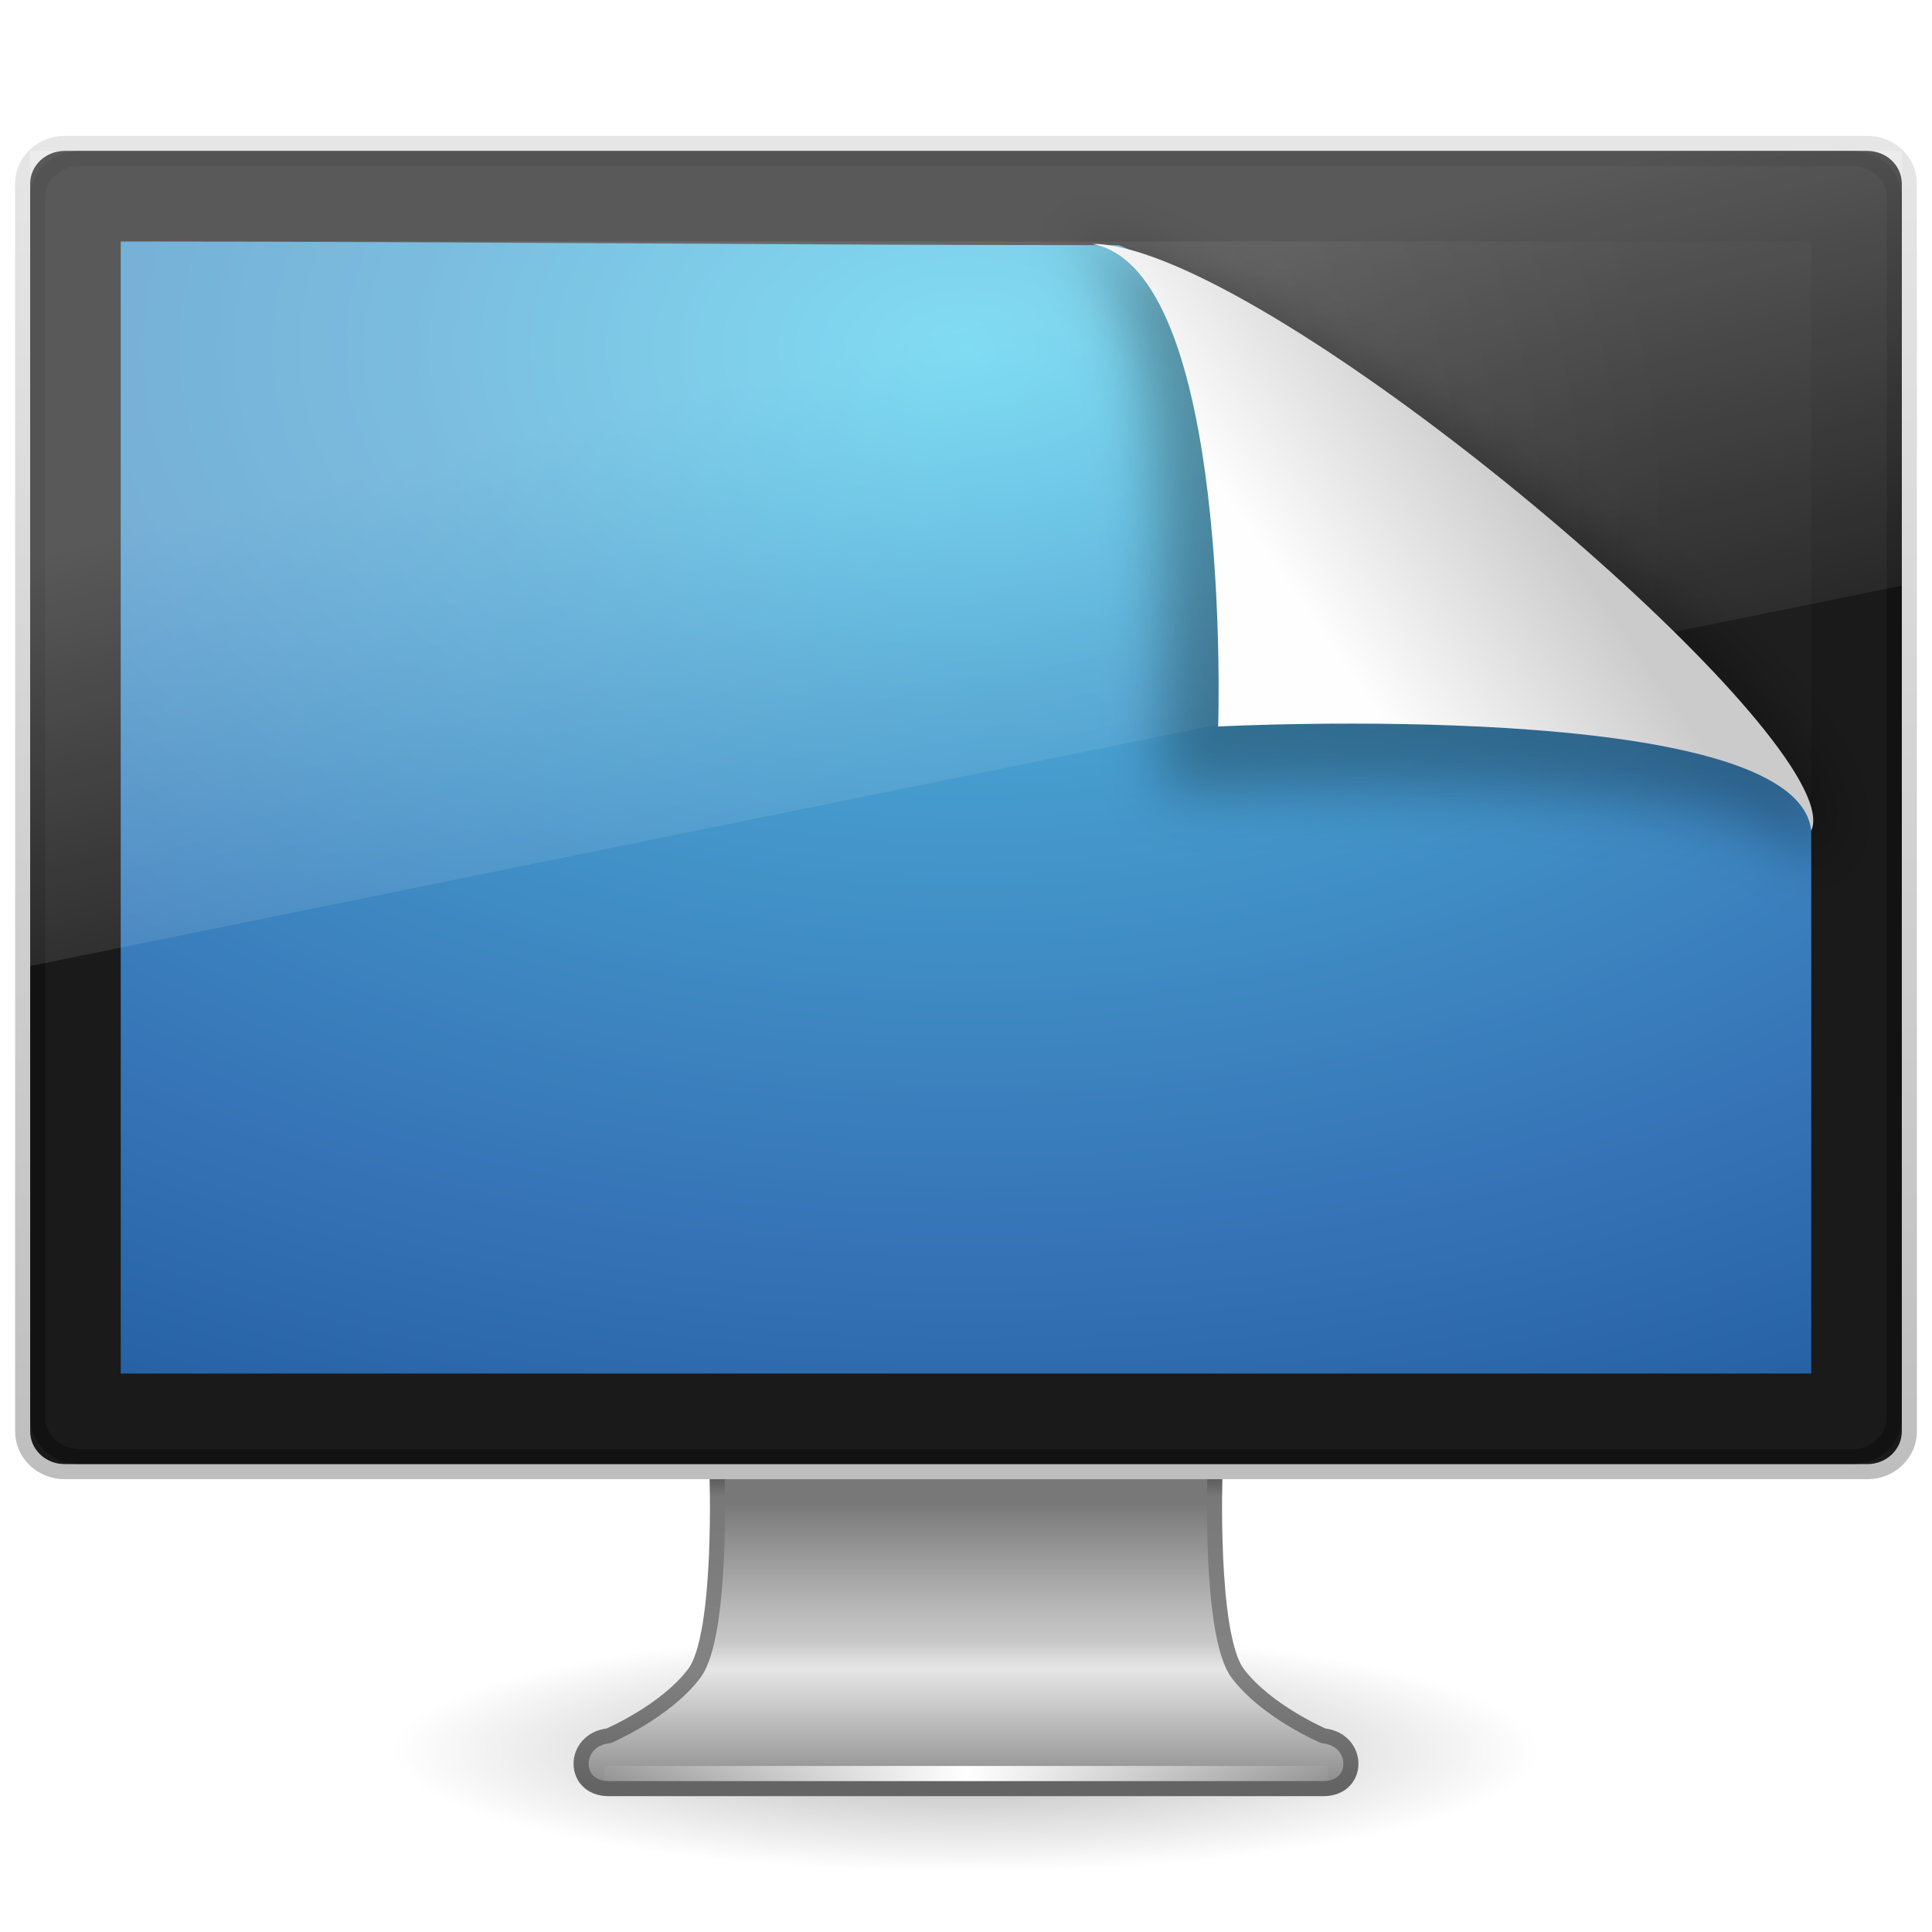
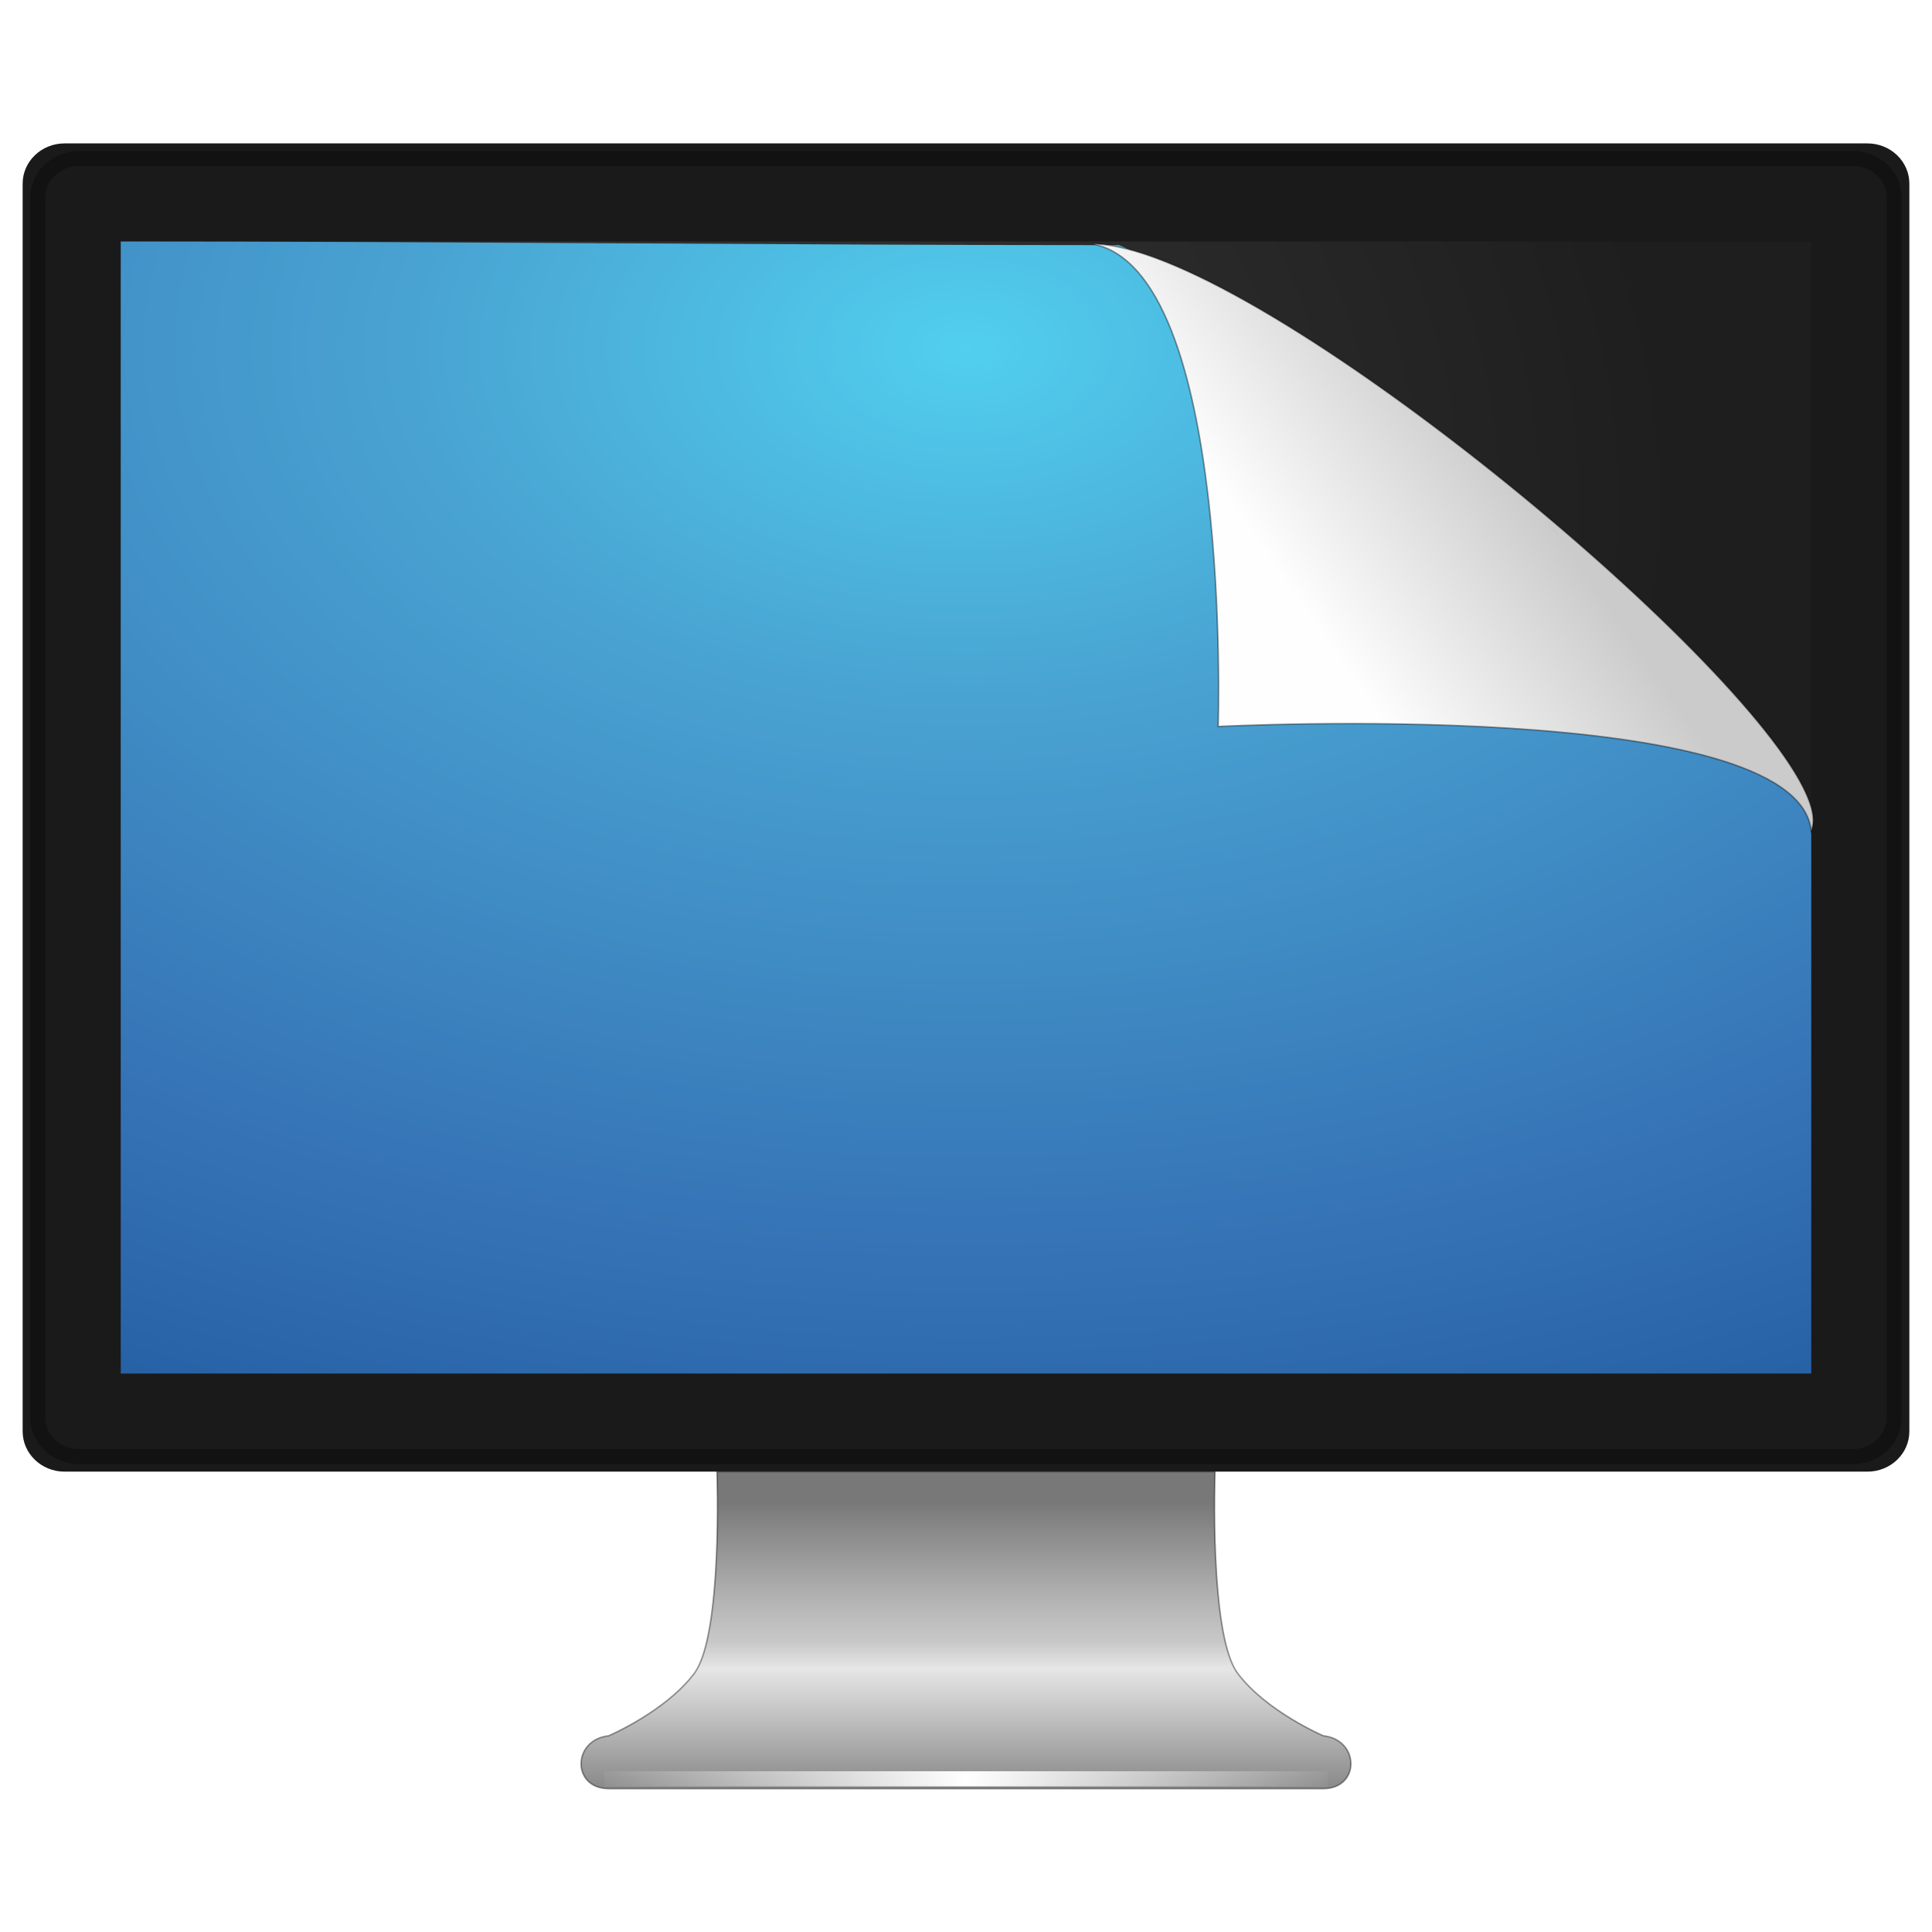
<svg xmlns="http://www.w3.org/2000/svg" xmlns:xlink="http://www.w3.org/1999/xlink" version="1.0" width="128" height="128" id="svg2567">
  <defs id="defs2569">
    <linearGradient id="linearGradient10691-1">
      <stop id="stop10693-3" style="stop-color:#000000;stop-opacity:1" offset="0" />
      <stop id="stop10695-1" style="stop-color:#000000;stop-opacity:0" offset="1" />
    </linearGradient>
    <radialGradient cx="6.703" cy="73.616" r="7.228" fx="6.703" fy="73.616" id="radialGradient3226" xlink:href="#linearGradient10691-1" gradientUnits="userSpaceOnUse" gradientTransform="matrix(5.257031,0,0,1.106743,28.76364,34.52631)" />
    <linearGradient id="linearGradient3924">
      <stop id="stop3926" style="stop-color:#464646;stop-opacity:1" offset="0" />
      <stop id="stop3928" style="stop-color:#787878;stop-opacity:1" offset="0.101" />
      <stop id="stop3930" style="stop-color:#828282;stop-opacity:1" offset="0.561" />
      <stop id="stop3932" style="stop-color:#828282;stop-opacity:1" offset="0.645" />
      <stop id="stop3934" style="stop-color:#646464;stop-opacity:1" offset="1" />
    </linearGradient>
    <linearGradient x1="61.969" y1="35.054" x2="61.969" y2="43.378" id="linearGradient3223" xlink:href="#linearGradient3924" gradientUnits="userSpaceOnUse" gradientTransform="matrix(2.684301,0,0,2.545605,-102.4267,7.76707)" />
    <linearGradient id="linearGradient3912">
      <stop id="stop3914" style="stop-color:#787878;stop-opacity:1" offset="0" />
      <stop id="stop3916" style="stop-color:#b4b4b4;stop-opacity:1" offset="0.35" />
      <stop id="stop3918" style="stop-color:#c8c8c8;stop-opacity:1" offset="0.494" />
      <stop id="stop3920" style="stop-color:#e6e6e6;stop-opacity:1" offset="0.589" />
      <stop id="stop3922" style="stop-color:#8c8c8c;stop-opacity:1" offset="1" />
    </linearGradient>
    <linearGradient x1="361.106" y1="87.05" x2="361.106" y2="94.396" id="linearGradient3221" xlink:href="#linearGradient3912" gradientUnits="userSpaceOnUse" gradientTransform="matrix(2.674662,0,0,2.545971,-893.9789,-122.0911)" />
    <linearGradient id="linearGradient3342">
      <stop id="stop3344" style="stop-color:#ffffff;stop-opacity:0" offset="0" />
      <stop id="stop3346" style="stop-color:#ffffff;stop-opacity:1" offset="1" />
    </linearGradient>
-     <linearGradient x1="15.574" y1="46.971" x2="23.578" y2="46.971" id="linearGradient3218" xlink:href="#linearGradient3342" gradientUnits="userSpaceOnUse" gradientTransform="matrix(3.128282,0,0,2.666666,-9.758885,-7.756003)" spreadMethod="reflect" />
+     <linearGradient x1="15.574" y1="46.971" x2="23.578" y2="46.971" id="linearGradient3218" xlink:href="#linearGradient3342" gradientUnits="userSpaceOnUse" gradientTransform="matrix(3.128282,0,0,2.666666,-9.758885,-7.406003)" spreadMethod="reflect" />
    <linearGradient id="linearGradient3236">
      <stop id="stop3240" style="stop-color:#bebebe;stop-opacity:1" offset="0" />
      <stop id="stop3244" style="stop-color:#e6e6e6;stop-opacity:1" offset="1" />
    </linearGradient>
    <linearGradient x1="64" y1="98.145" x2="64" y2="9" id="linearGradient3234" xlink:href="#linearGradient3236" gradientUnits="userSpaceOnUse" />
    <linearGradient id="linearGradient6712">
      <stop id="stop6714" style="stop-color:#3c3c3c;stop-opacity:1" offset="0" />
      <stop id="stop6716" style="stop-color:#1e1e1e;stop-opacity:1" offset="1" />
    </linearGradient>
-     <radialGradient cx="12.244" cy="4.863" r="21" fx="12.244" fy="4.863" id="radialGradient3257" xlink:href="#linearGradient6712" gradientUnits="userSpaceOnUse" gradientTransform="matrix(3.778036,5.3547614e-2,-3.5176373e-2,2.993306,-14.20152,17.60478)" />
+     <radialGradient cx="12.244" cy="4.863" r="21" fx="12.244" fy="4.863" id="radialGradient3257" xlink:href="#linearGradient6712" gradientUnits="userSpaceOnUse" gradientTransform="matrix(3.778036,0.05354761,-0.03517637,2.993306,-14.20152,17.60478)" />
    <linearGradient id="linearGradient2867-449-88-871-390-598-476-591-434-148">
      <stop id="stop4627" style="stop-color:#51cfee;stop-opacity:1" offset="0" />
      <stop id="stop4629" style="stop-color:#49a3d2;stop-opacity:1" offset="0.262" />
      <stop id="stop4631" style="stop-color:#3470b4;stop-opacity:1" offset="0.705" />
      <stop id="stop4633" style="stop-color:#1b5699;stop-opacity:1" offset="1" />
    </linearGradient>
    <radialGradient cx="2.608" cy="-16.639" r="23" fx="2.608" fy="-16.639" id="radialGradient2545" xlink:href="#linearGradient2867-449-88-871-390-598-476-591-434-148" gradientUnits="userSpaceOnUse" gradientTransform="matrix(2.4594247e-7,3.824468,-6.109002,1.7277067e-7,-37.64498,13.1202)" />
    <linearGradient id="linearGradient6592-2-7">
      <stop id="stop6594-0-2" style="stop-color:#ffffff;stop-opacity:0.275" offset="0" />
      <stop id="stop6596-2-5" style="stop-color:#ffffff;stop-opacity:0" offset="1" />
    </linearGradient>
    <linearGradient x1="12.938" y1="8.438" x2="15.25" y2="19.812" id="linearGradient3254" xlink:href="#linearGradient6592-2-7" gradientUnits="userSpaceOnUse" gradientTransform="matrix(2.952381,0,0,3.599997,-6.857143,-0.7999939)" />
    <filter height="1.215" y="-0.108" width="1.173" x="-0.087" id="filter3198">
      <feGaussianBlur id="feGaussianBlur3200" stdDeviation="0.717" />
    </filter>
    <linearGradient id="linearGradient8589-4-3">
      <stop id="stop8591-7-2" style="stop-color:#fefefe;stop-opacity:1" offset="0" />
      <stop id="stop8593-2-4" style="stop-color:#cbcbcb;stop-opacity:1" offset="1" />
    </linearGradient>
    <linearGradient x1="32.892" y1="8.059" x2="36.358" y2="5.457" id="linearGradient2565" xlink:href="#linearGradient8589-4-3" gradientUnits="userSpaceOnUse" gradientTransform="matrix(3.754112,0,0,4.03579,-35.64712,9.910779)" />
  </defs>
-   <g id="layer1">
-     <path d="M 102,116 C 102,120.418 84.987,124 64,124 C 43.013,124 26,120.418 26,116 C 26,111.582 43.013,108 64,108 C 84.987,108 102,111.582 102,116 L 102,116 z" id="path2589" style="opacity:0.3;fill:url(#radialGradient3226);fill-opacity:1;fill-rule:nonzero;stroke:none;stroke-width:0.8;marker:none;visibility:visible;display:inline;overflow:visible" />
-     <path d="M 47.5,97.499 C 47.5,97.499 47.898,108.338 45.999,110.864 C 44.101,113.39 40.324,115.001 40.324,115.001 C 37.901,115.266 37.881,118.501 40.324,118.501 L 87.675,118.501 C 90.119,118.501 90.1,115.263 87.675,115.001 C 87.675,115.001 83.899,113.39 82.001,110.864 C 80.103,108.338 80.5,97.499 80.5,97.499 L 47.517,97.499 L 47.5,97.499 z" id="rect1789" style="fill:url(#linearGradient3221);fill-opacity:1;fill-rule:nonzero;stroke:url(#linearGradient3223);stroke-width:0.998;stroke-linecap:round;stroke-linejoin:round;marker:none;stroke-miterlimit:4;stroke-dasharray:none;stroke-dashoffset:0.5;stroke-opacity:1;visibility:visible;display:inline;overflow:visible;enable-background:new" />
-     <path d="M 40.525,117.5 L 87.475,117.5" id="path3340" style="fill:none;stroke:url(#linearGradient3218);stroke-width:1px;stroke-linecap:square;stroke-linejoin:miter;stroke-opacity:1" />
-     <rect width="125" height="87.999" rx="2.778" ry="2.667" x="1.5" y="9.501" id="rect2722" style="fill:#1a1a1a;fill-opacity:1;stroke:url(#linearGradient3234);stroke-width:1;stroke-linecap:round;stroke-linejoin:round;stroke-miterlimit:4;stroke-dasharray:none;stroke-dashoffset:0.5;stroke-opacity:1" />
-     <rect width="112" height="75" x="8" y="16" id="rect2716" style="fill:url(#radialGradient3257);fill-opacity:1;fill-rule:evenodd;stroke:none;display:inline;enable-background:new" />
-     <rect width="123" height="86" rx="2.733" ry="2.606" x="2.5" y="10.5" id="rect3248" style="opacity:0.3;fill:none;fill-opacity:1;stroke:#000000;stroke-width:1;stroke-linecap:round;stroke-linejoin:round;stroke-miterlimit:4;stroke-dasharray:none;stroke-dashoffset:0.5;stroke-opacity:1" />
-     <path d="M 8,16 C 29.909,16 52.208,16.242 74.117,16.242 C 77.961,17.456 114.608,43.96 120,53.532 C 120,82.829 120,61.703 120,91 C 88.13,91 39.87,91 8,91 C 8,53.5 8,53.5 8,16 L 8,16 z" id="path4322" style="fill:url(#radialGradient2545);fill-opacity:1;fill-rule:evenodd;stroke:none;stroke-width:1.002;stroke-linecap:round;stroke-linejoin:round;marker:none;marker-start:none;marker-mid:none;marker-end:none;stroke-miterlimit:4;stroke-dasharray:none;stroke-dashoffset:0;stroke-opacity:1;visibility:visible;display:inline;overflow:visible;enable-background:accumulate" />
-     <path d="M 2,10 L 126,10 L 126,38.8 L 2,64 L 2,10 z" id="rect6588" style="fill:url(#linearGradient3254);fill-opacity:1;stroke:none" />
-     <path d="M 27.681,12.29 C 31.32,11.94 30.524,26.311 30.524,26.311 C 30.524,26.311 46.618,25.462 47.049,28.265 C 50.9,24.996 30.396,11.504 27.681,12.29 z" transform="matrix(2.614694,0,0,2.628969,-2.929814,-16.73752)" id="path4891" style="opacity:0.3;fill:#000000;fill-opacity:1;fill-rule:evenodd;stroke:none;stroke-width:1.5;stroke-linecap:butt;stroke-linejoin:round;stroke-miterlimit:4;stroke-dasharray:none;stroke-opacity:0.444;display:inline;filter:url(#filter3198)" />
-     <path d="M 72.357,16.157 C 81.688,17.881 80.707,48.133 80.707,48.133 C 80.707,48.133 119.068,46.136 119.997,55.041 C 122.408,49.802 92.128,23.315 77.234,17.351 C 75.321,16.585 73.661,16.157 72.357,16.157 z" id="path4893" style="fill:url(#linearGradient2565);fill-opacity:1;fill-rule:evenodd;stroke:none;display:inline" />
-   </g>
+   <path style="display:inline;overflow:visible;visibility:visible;fill:url(#linearGradient3221);fill-opacity:1;fill-rule:nonzero;stroke:#000000;stroke-width:0.1;stroke-linecap:round;stroke-linejoin:round;stroke-miterlimit:4;stroke-dasharray:none;stroke-dashoffset:0.5;stroke-opacity:0.392;marker:none;enable-background:new" id="rect1789" d="m 47.5,97.499 c 0,0 0.398,10.839 -1.501,13.365 -1.898,2.526 -5.675,4.137 -5.675,4.137 -2.424,0.265 -2.444,3.5 0,3.5 H 87.675 c 2.444,0 2.424,-3.238 0,-3.5 0,0 -3.777,-1.61 -5.675,-4.137 C 80.103,108.338 80.5,97.499 80.5,97.499 H 47.517 Z" />
+   <path style="fill:none;stroke:url(#linearGradient3218);stroke-width:1px;stroke-linecap:square;stroke-linejoin:miter;stroke-opacity:1" id="path3340" d="M 40.525,117.85 H 87.475" />
+   <rect style="fill:#1a1a1a;fill-opacity:1;stroke:none;stroke-width:1;stroke-linecap:round;stroke-linejoin:round;stroke-miterlimit:4;stroke-dasharray:none;stroke-dashoffset:0.5;stroke-opacity:1" id="rect2722" y="9.501" x="1.5" ry="2.667" rx="2.778" height="87.999" width="125" />
+   <rect style="display:inline;fill:url(#radialGradient3257);fill-opacity:1;fill-rule:evenodd;stroke:none;enable-background:new" id="rect2716" y="16" x="8" height="75" width="112" />
+   <rect style="opacity:0.3;fill:none;fill-opacity:1;stroke:#000000;stroke-width:1;stroke-linecap:round;stroke-linejoin:round;stroke-miterlimit:4;stroke-dasharray:none;stroke-dashoffset:0.5;stroke-opacity:1" id="rect3248" y="10.5" x="2.5" ry="2.606" rx="2.733" height="86" width="123" />
+   <path style="display:inline;overflow:visible;visibility:visible;fill:url(#radialGradient2545);fill-opacity:1;fill-rule:evenodd;stroke:none;stroke-width:1.002;stroke-linecap:round;stroke-linejoin:round;stroke-miterlimit:4;stroke-dasharray:none;stroke-dashoffset:0;stroke-opacity:1;marker:none;marker-start:none;marker-mid:none;marker-end:none;enable-background:accumulate" id="path4322" d="m 8,16 c 21.909,0 44.208,0.242 66.117,0.242 C 77.961,17.456 114.608,43.96 120,53.532 120,82.829 120,61.703 120,91 88.13,91 39.87,91 8,91 8,53.5 8,53.5 8,16 Z" />
+   <path style="display:inline;fill:url(#linearGradient2565);fill-opacity:1;fill-rule:evenodd;stroke:#000000;stroke-opacity:0.392;stroke-width:0.1;stroke-miterlimit:4;stroke-dasharray:none" id="path4893" d="m 72.357,16.157 c 9.33,1.723 8.35,31.975 8.35,31.975 0,0 38.361,-1.996 39.289,6.909 C 122.408,49.802 92.128,23.315 77.234,17.351 75.321,16.585 73.661,16.157 72.357,16.157 Z" />
</svg>
